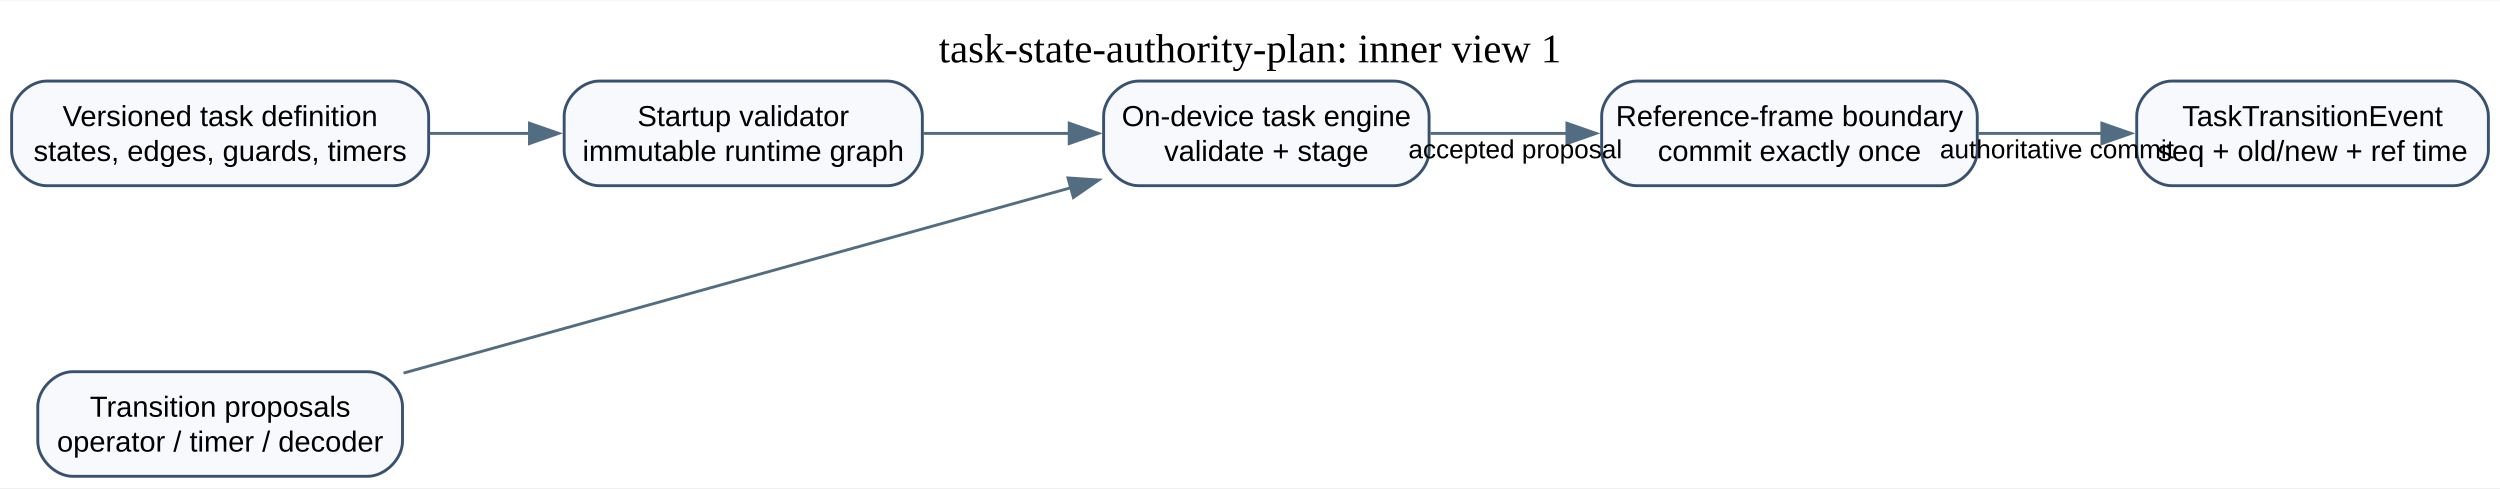
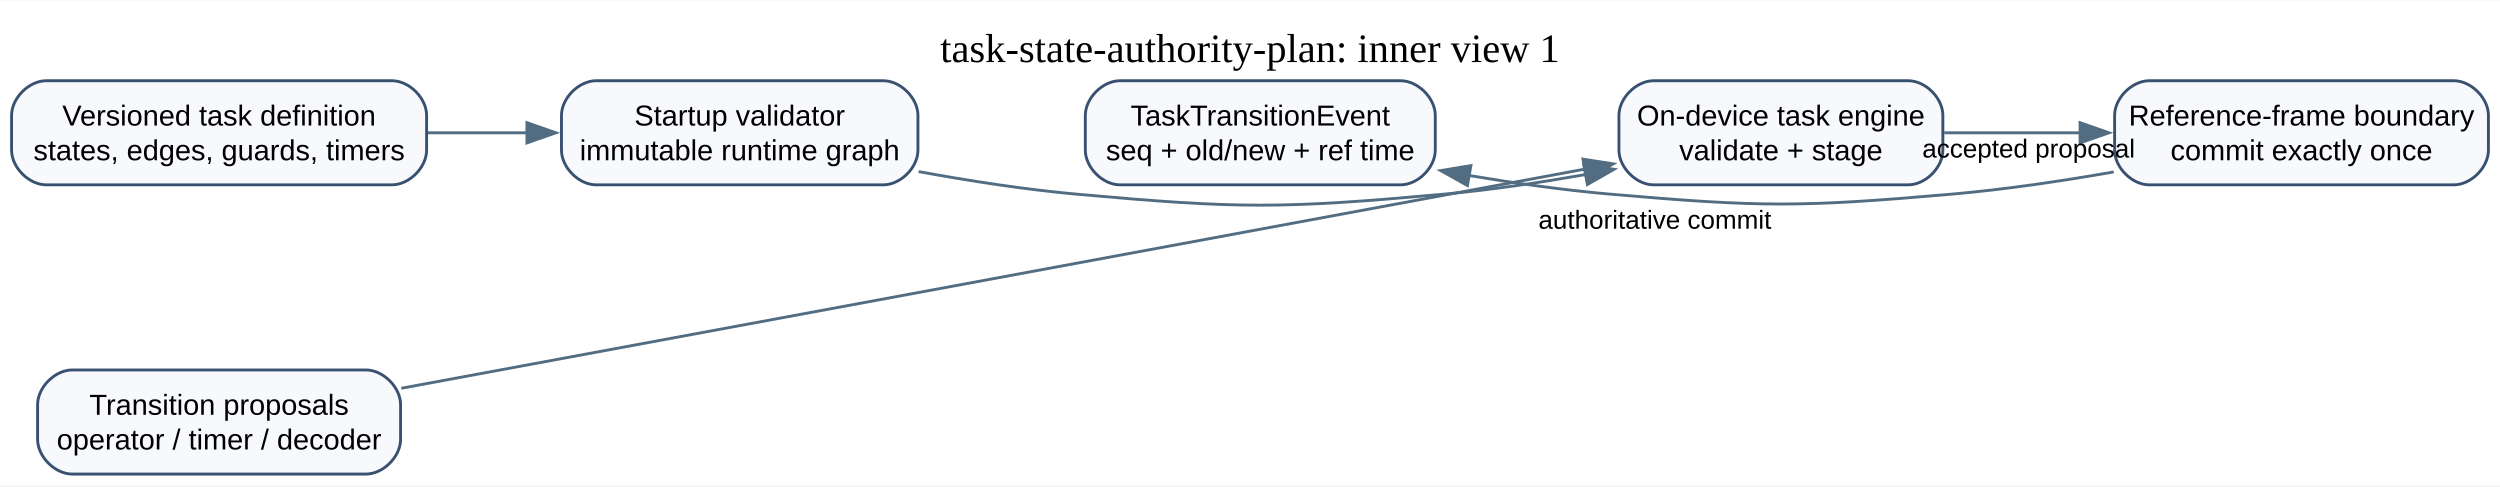
- <svg xmlns="http://www.w3.org/2000/svg" width="860pt" height="168pt" viewBox="0.00 0.00 860.25 167.75">
+ <svg xmlns="http://www.w3.org/2000/svg" width="864pt" height="168pt" viewBox="0.00 0.00 864.38 167.75">
  <g id="graph0" class="graph" transform="scale(1 1) rotate(0) translate(4 163.75)">
-     <polygon fill="white" stroke="none" points="-4,4 -4,-163.75 856.25,-163.75 856.25,4 -4,4" />
-     <text text-anchor="middle" x="426.13" y="-142.45" font-family="Times New Roman,serif" font-size="14.00">task-state-authority-plan: inner view 1</text>
+     <polygon fill="white" stroke="none" points="-4,4 -4,-163.75 860.38,-163.75 860.38,4 -4,4" />
+     <text text-anchor="middle" x="428.19" y="-142.45" font-family="Times New Roman,serif" font-size="14.00">task-state-authority-plan: inner view 1</text>
    <g id="node1" class="node">
      <path fill="#f7f9fc" stroke="#385170" d="M131.5,-136C131.5,-136 12,-136 12,-136 6,-136 0,-130 0,-124 0,-124 0,-112 0,-112 0,-106 6,-100 12,-100 12,-100 131.5,-100 131.5,-100 137.5,-100 143.5,-106 143.5,-112 143.5,-112 143.5,-124 143.5,-124 143.5,-130 137.5,-136 131.5,-136" />
      <text text-anchor="middle" x="71.75" y="-120.5" font-family="Arial" font-size="10.00">Versioned task definition</text>
      <text text-anchor="middle" x="71.75" y="-108.5" font-family="Arial" font-size="10.00">states, edges, guards, timers</text>
    </g>
    <g id="node2" class="node">
      <path fill="#f7f9fc" stroke="#385170" d="M301.38,-136C301.38,-136 202.13,-136 202.13,-136 196.13,-136 190.13,-130 190.13,-124 190.13,-124 190.13,-112 190.13,-112 190.13,-106 196.13,-100 202.13,-100 202.13,-100 301.38,-100 301.38,-100 307.38,-100 313.38,-106 313.38,-112 313.38,-112 313.38,-124 313.38,-124 313.38,-130 307.38,-136 301.38,-136" />
      <text text-anchor="middle" x="251.75" y="-120.5" font-family="Arial" font-size="10.00">Startup validator</text>
      <text text-anchor="middle" x="251.75" y="-108.5" font-family="Arial" font-size="10.00">immutable runtime graph</text>
    </g>
    <g id="edge1" class="edge">
      <path fill="none" stroke="#526d82" d="M143.93,-118C155.3,-118 167.06,-118 178.46,-118" />
      <polygon fill="#526d82" stroke="#526d82" points="178.19,-121.5 188.19,-118 178.19,-114.5 178.19,-121.5" />
    </g>
-     <g id="node3" class="node">
-       <path fill="#f7f9fc" stroke="#385170" d="M475.75,-136C475.75,-136 387.75,-136 387.75,-136 381.75,-136 375.75,-130 375.75,-124 375.75,-124 375.75,-112 375.75,-112 375.75,-106 381.75,-100 387.75,-100 387.75,-100 475.75,-100 475.75,-100 481.75,-100 487.75,-106 487.75,-112 487.75,-112 487.75,-124 487.75,-124 487.75,-130 481.75,-136 475.75,-136" />
-       <text text-anchor="middle" x="431.75" y="-120.5" font-family="Arial" font-size="10.00">On-device task engine</text>
-       <text text-anchor="middle" x="431.75" y="-108.5" font-family="Arial" font-size="10.00">validate + stage</text>
+     <g id="node4" class="node">
+       <path fill="#f7f9fc" stroke="#385170" d="M655.75,-136C655.75,-136 567.75,-136 567.75,-136 561.75,-136 555.75,-130 555.75,-124 555.75,-124 555.75,-112 555.75,-112 555.75,-106 561.75,-100 567.75,-100 567.75,-100 655.75,-100 655.75,-100 661.75,-100 667.75,-106 667.75,-112 667.75,-112 667.75,-124 667.75,-124 667.75,-130 661.75,-136 655.75,-136" />
+       <text text-anchor="middle" x="611.75" y="-120.5" font-family="Arial" font-size="10.00">On-device task engine</text>
+       <text text-anchor="middle" x="611.75" y="-108.5" font-family="Arial" font-size="10.00">validate + stage</text>
    </g>
    <g id="edge2" class="edge">
-       <path fill="none" stroke="#526d82" d="M313.7,-118C329.97,-118 347.61,-118 364.17,-118" />
-       <polygon fill="#526d82" stroke="#526d82" points="363.92,-121.5 373.92,-118 363.92,-114.5 363.92,-121.5" />
+       <path fill="none" stroke="#526d82" d="M313.63,-104.58C331.14,-101.37 350.27,-98.41 368.05,-96.8 424.44,-91.7 439.06,-91.7 495.45,-96.8 511.48,-98.25 528.6,-100.8 544.64,-103.64" />
+       <polygon fill="#526d82" stroke="#526d82" points="543.58,-107 554.05,-105.37 544.85,-100.12 543.58,-107" />
    </g>
-     <g id="node4" class="node">
-       <path fill="#f7f9fc" stroke="#385170" d="M664.38,-136C664.38,-136 559.13,-136 559.13,-136 553.13,-136 547.13,-130 547.13,-124 547.13,-124 547.13,-112 547.13,-112 547.13,-106 553.13,-100 559.13,-100 559.13,-100 664.38,-100 664.38,-100 670.38,-100 676.38,-106 676.38,-112 676.38,-112 676.38,-124 676.38,-124 676.38,-130 670.38,-136 664.38,-136" />
-       <text text-anchor="middle" x="611.75" y="-120.5" font-family="Arial" font-size="10.00">Reference-frame boundary</text>
-       <text text-anchor="middle" x="611.75" y="-108.5" font-family="Arial" font-size="10.00">commit exactly once</text>
+     <g id="node3" class="node">
+       <path fill="#f7f9fc" stroke="#385170" d="M480.25,-136C480.25,-136 383.25,-136 383.25,-136 377.25,-136 371.25,-130 371.25,-124 371.25,-124 371.25,-112 371.25,-112 371.25,-106 377.25,-100 383.25,-100 383.25,-100 480.25,-100 480.25,-100 486.25,-100 492.25,-106 492.25,-112 492.25,-112 492.25,-124 492.25,-124 492.25,-130 486.25,-136 480.25,-136" />
+       <text text-anchor="middle" x="431.75" y="-120.5" font-family="Arial" font-size="10.00">TaskTransitionEvent</text>
+       <text text-anchor="middle" x="431.75" y="-108.5" font-family="Arial" font-size="10.00">seq + old/new + ref time</text>
+     </g>
+     <g id="node5" class="node">
+       <path fill="#f7f9fc" stroke="#385170" d="M844.38,-136C844.38,-136 739.13,-136 739.13,-136 733.13,-136 727.13,-130 727.13,-124 727.13,-124 727.13,-112 727.13,-112 727.13,-106 733.13,-100 739.13,-100 739.13,-100 844.38,-100 844.38,-100 850.38,-100 856.38,-106 856.38,-112 856.38,-112 856.38,-124 856.38,-124 856.38,-130 850.38,-136 844.38,-136" />
+       <text text-anchor="middle" x="791.75" y="-120.5" font-family="Arial" font-size="10.00">Reference-frame boundary</text>
+       <text text-anchor="middle" x="791.75" y="-108.5" font-family="Arial" font-size="10.00">commit exactly once</text>
    </g>
    <g id="edge4" class="edge">
-       <path fill="none" stroke="#526d82" d="M488.21,-118C503.14,-118 519.52,-118 535.32,-118" />
-       <polygon fill="#526d82" stroke="#526d82" points="535.18,-121.5 545.18,-118 535.18,-114.5 535.18,-121.5" />
-       <text text-anchor="middle" x="517.41" y="-109.45" font-family="Arial" font-size="9.00">accepted proposal</text>
-     </g>
-     <g id="node5" class="node">
-       <path fill="#f7f9fc" stroke="#385170" d="M840.25,-136C840.25,-136 743.25,-136 743.25,-136 737.25,-136 731.25,-130 731.25,-124 731.25,-124 731.25,-112 731.25,-112 731.25,-106 737.25,-100 743.25,-100 743.25,-100 840.25,-100 840.25,-100 846.25,-100 852.25,-106 852.25,-112 852.25,-112 852.25,-124 852.25,-124 852.25,-130 846.25,-136 840.25,-136" />
-       <text text-anchor="middle" x="791.75" y="-120.5" font-family="Arial" font-size="10.00">TaskTransitionEvent</text>
-       <text text-anchor="middle" x="791.75" y="-108.5" font-family="Arial" font-size="10.00">seq + old/new + ref time</text>
+       <path fill="none" stroke="#526d82" d="M668.21,-118C683.14,-118 699.52,-118 715.32,-118" />
+       <polygon fill="#526d82" stroke="#526d82" points="715.18,-121.5 725.18,-118 715.18,-114.5 715.18,-121.5" />
+       <text text-anchor="middle" x="697.41" y="-109.45" font-family="Arial" font-size="9.00">accepted proposal</text>
    </g>
    <g id="edge5" class="edge">
-       <path fill="none" stroke="#526d82" d="M676.74,-118C690.64,-118 705.41,-118 719.57,-118" />
-       <polygon fill="#526d82" stroke="#526d82" points="719.25,-121.5 729.25,-118 719.25,-114.5 719.25,-121.5" />
-       <text text-anchor="middle" x="703.8" y="-109.45" font-family="Arial" font-size="9.00">authoritative commit</text>
+       <path fill="none" stroke="#526d82" d="M726.83,-104.47C708.81,-101.3 689.2,-98.39 670.95,-96.8 618.53,-92.23 604.98,-92.23 552.55,-96.8 536.61,-98.19 519.61,-100.59 503.56,-103.29" />
+       <polygon fill="#526d82" stroke="#526d82" points="503.36,-99.77 494.11,-104.93 504.57,-106.66 503.36,-99.77" />
+       <text text-anchor="middle" x="568.18" y="-84.83" font-family="Arial" font-size="9.00">authoritative commit</text>
    </g>
    <g id="node6" class="node">
      <path fill="#f7f9fc" stroke="#385170" d="M122.5,-36C122.5,-36 21,-36 21,-36 15,-36 9,-30 9,-24 9,-24 9,-12 9,-12 9,-6 15,0 21,0 21,0 122.5,0 122.5,0 128.5,0 134.5,-6 134.5,-12 134.5,-12 134.5,-24 134.5,-24 134.5,-30 128.5,-36 122.5,-36" />
      <text text-anchor="middle" x="71.75" y="-20.5" font-family="Arial" font-size="10.00">Transition proposals</text>
      <text text-anchor="middle" x="71.75" y="-8.5" font-family="Arial" font-size="10.00">operator / timer / decoder</text>
    </g>
    <g id="edge3" class="edge">
-       <path fill="none" stroke="#526d82" d="M134.87,-35.53C199.21,-53.4 298.64,-81.02 364.45,-99.3" />
-       <polygon fill="#526d82" stroke="#526d82" points="363.49,-102.67 374.06,-101.97 365.36,-95.93 363.49,-102.67" />
+       <path fill="none" stroke="#526d82" d="M134.75,-29.67C237.16,-48.63 438.86,-85.98 544.15,-105.48" />
+       <polygon fill="#526d82" stroke="#526d82" points="543.31,-108.89 553.78,-107.26 544.59,-102 543.31,-108.89" />
    </g>
  </g>
</svg>
